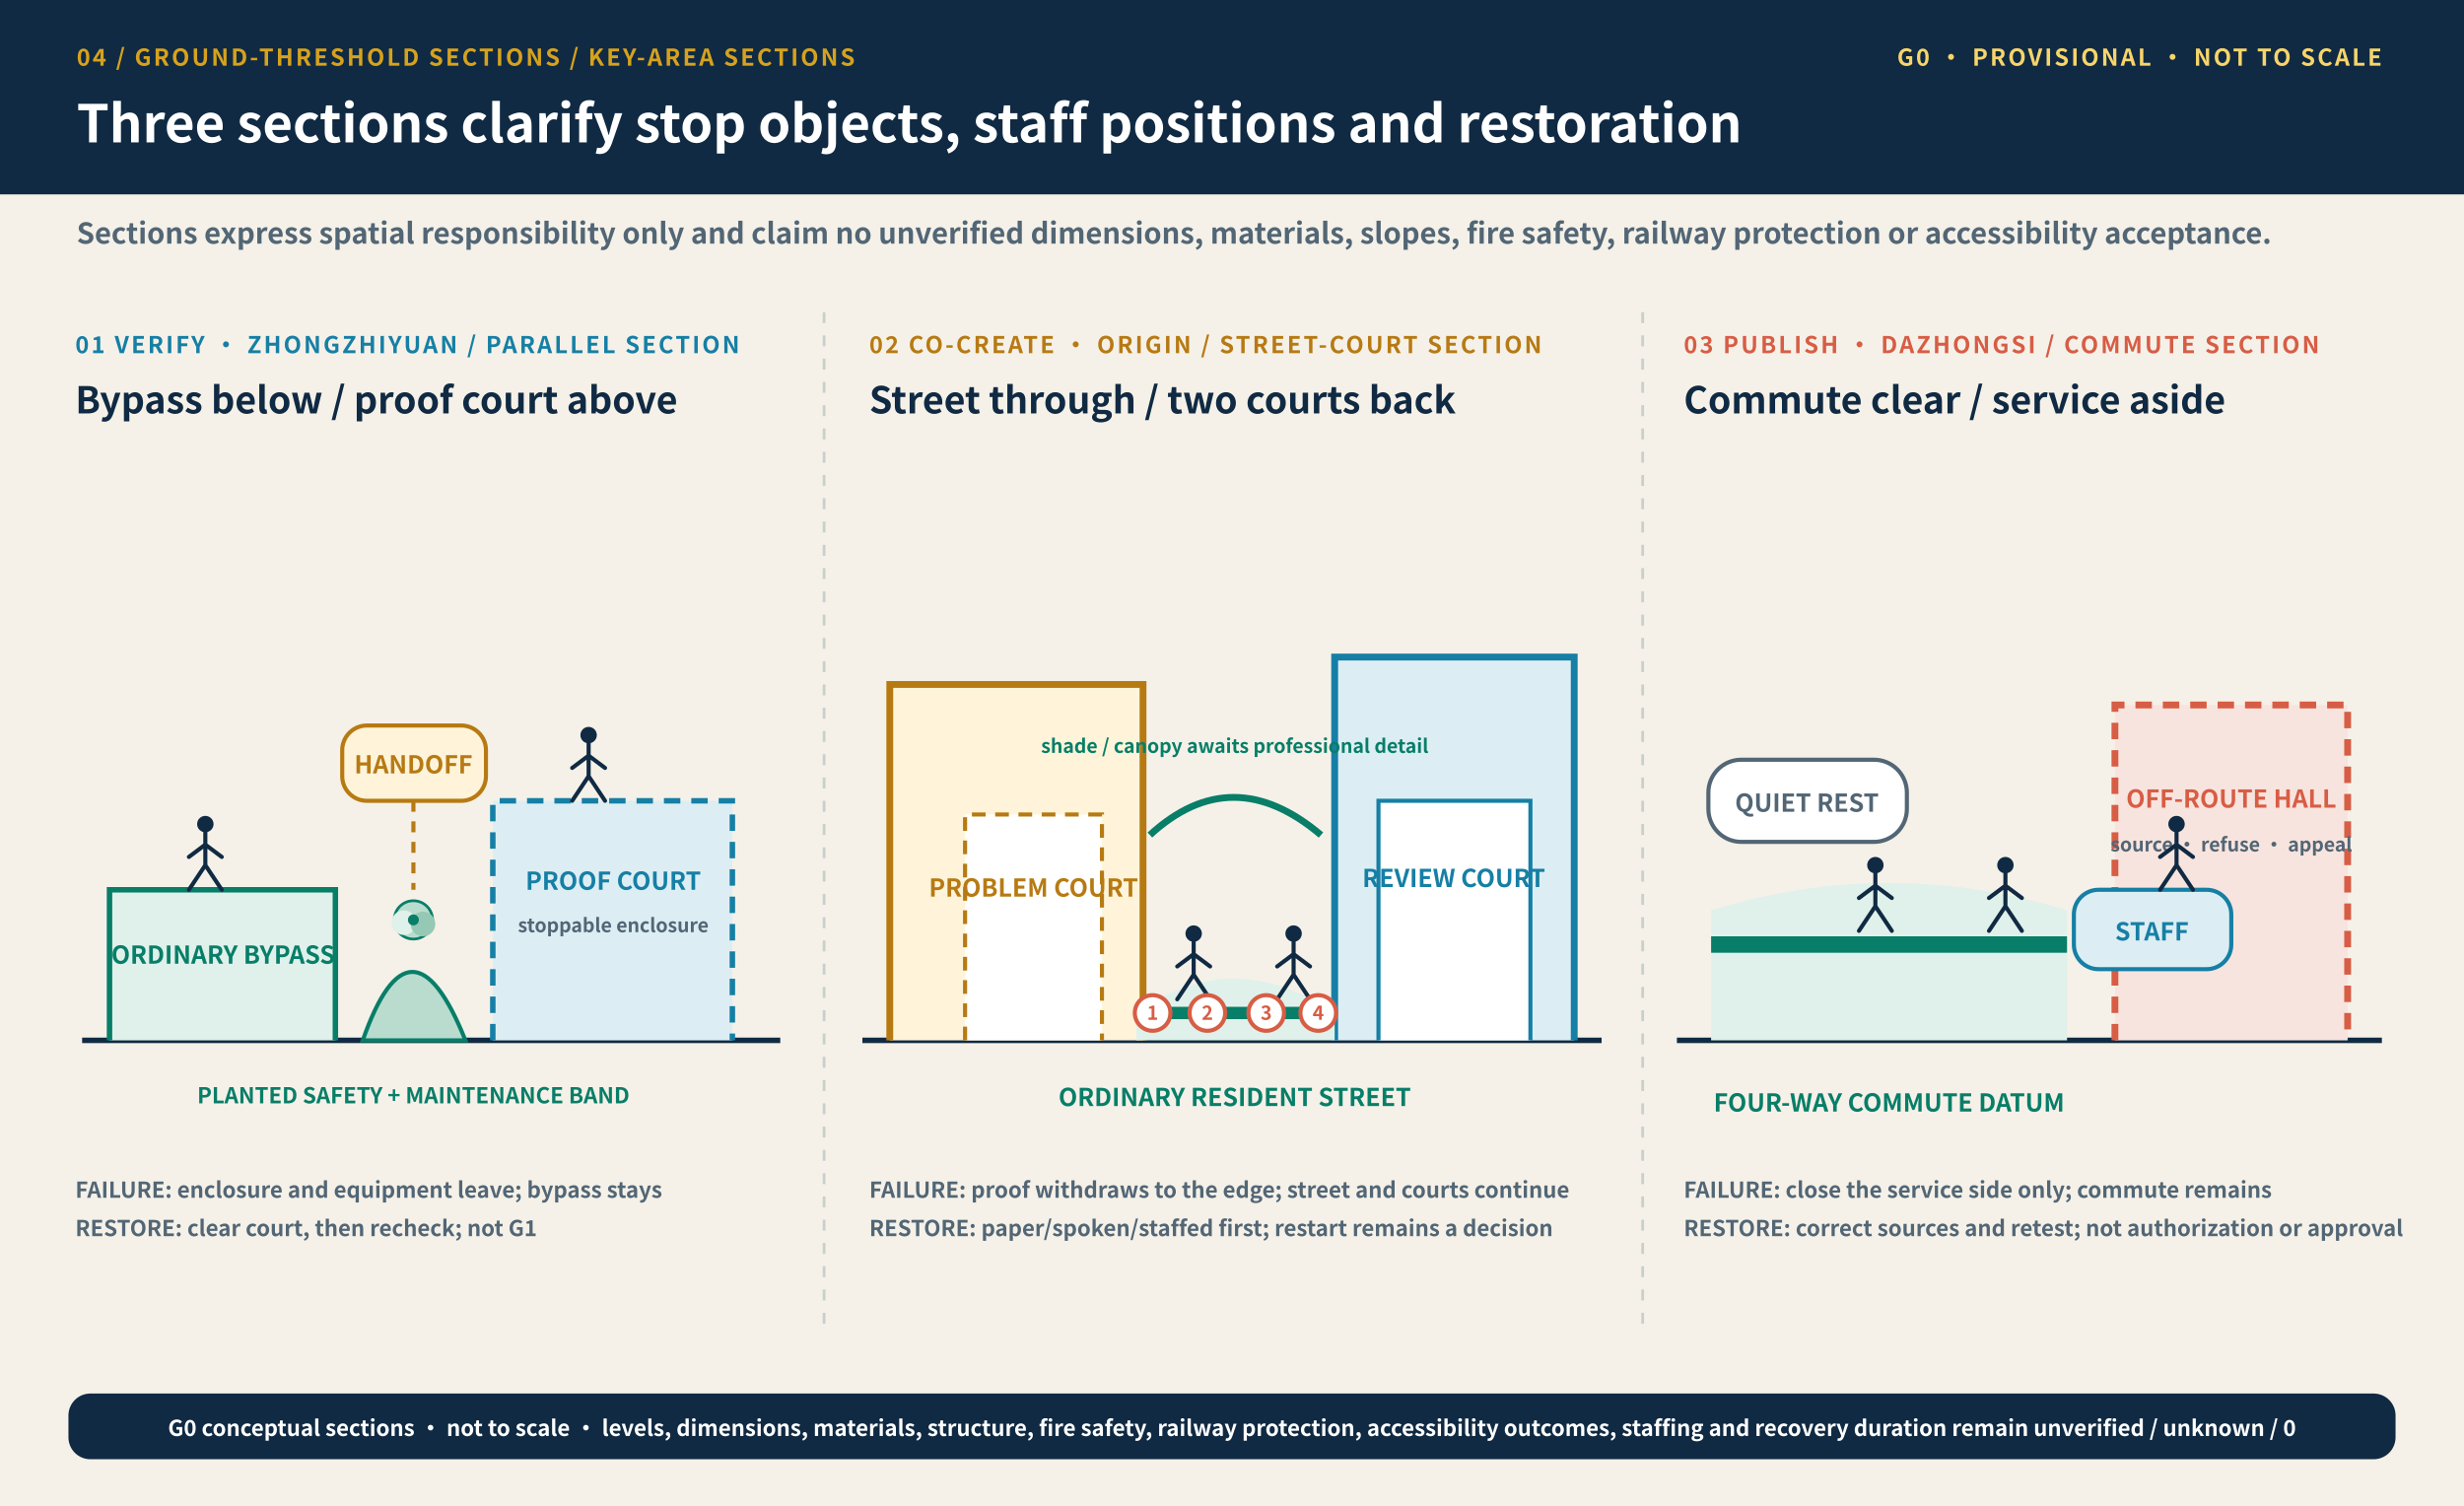
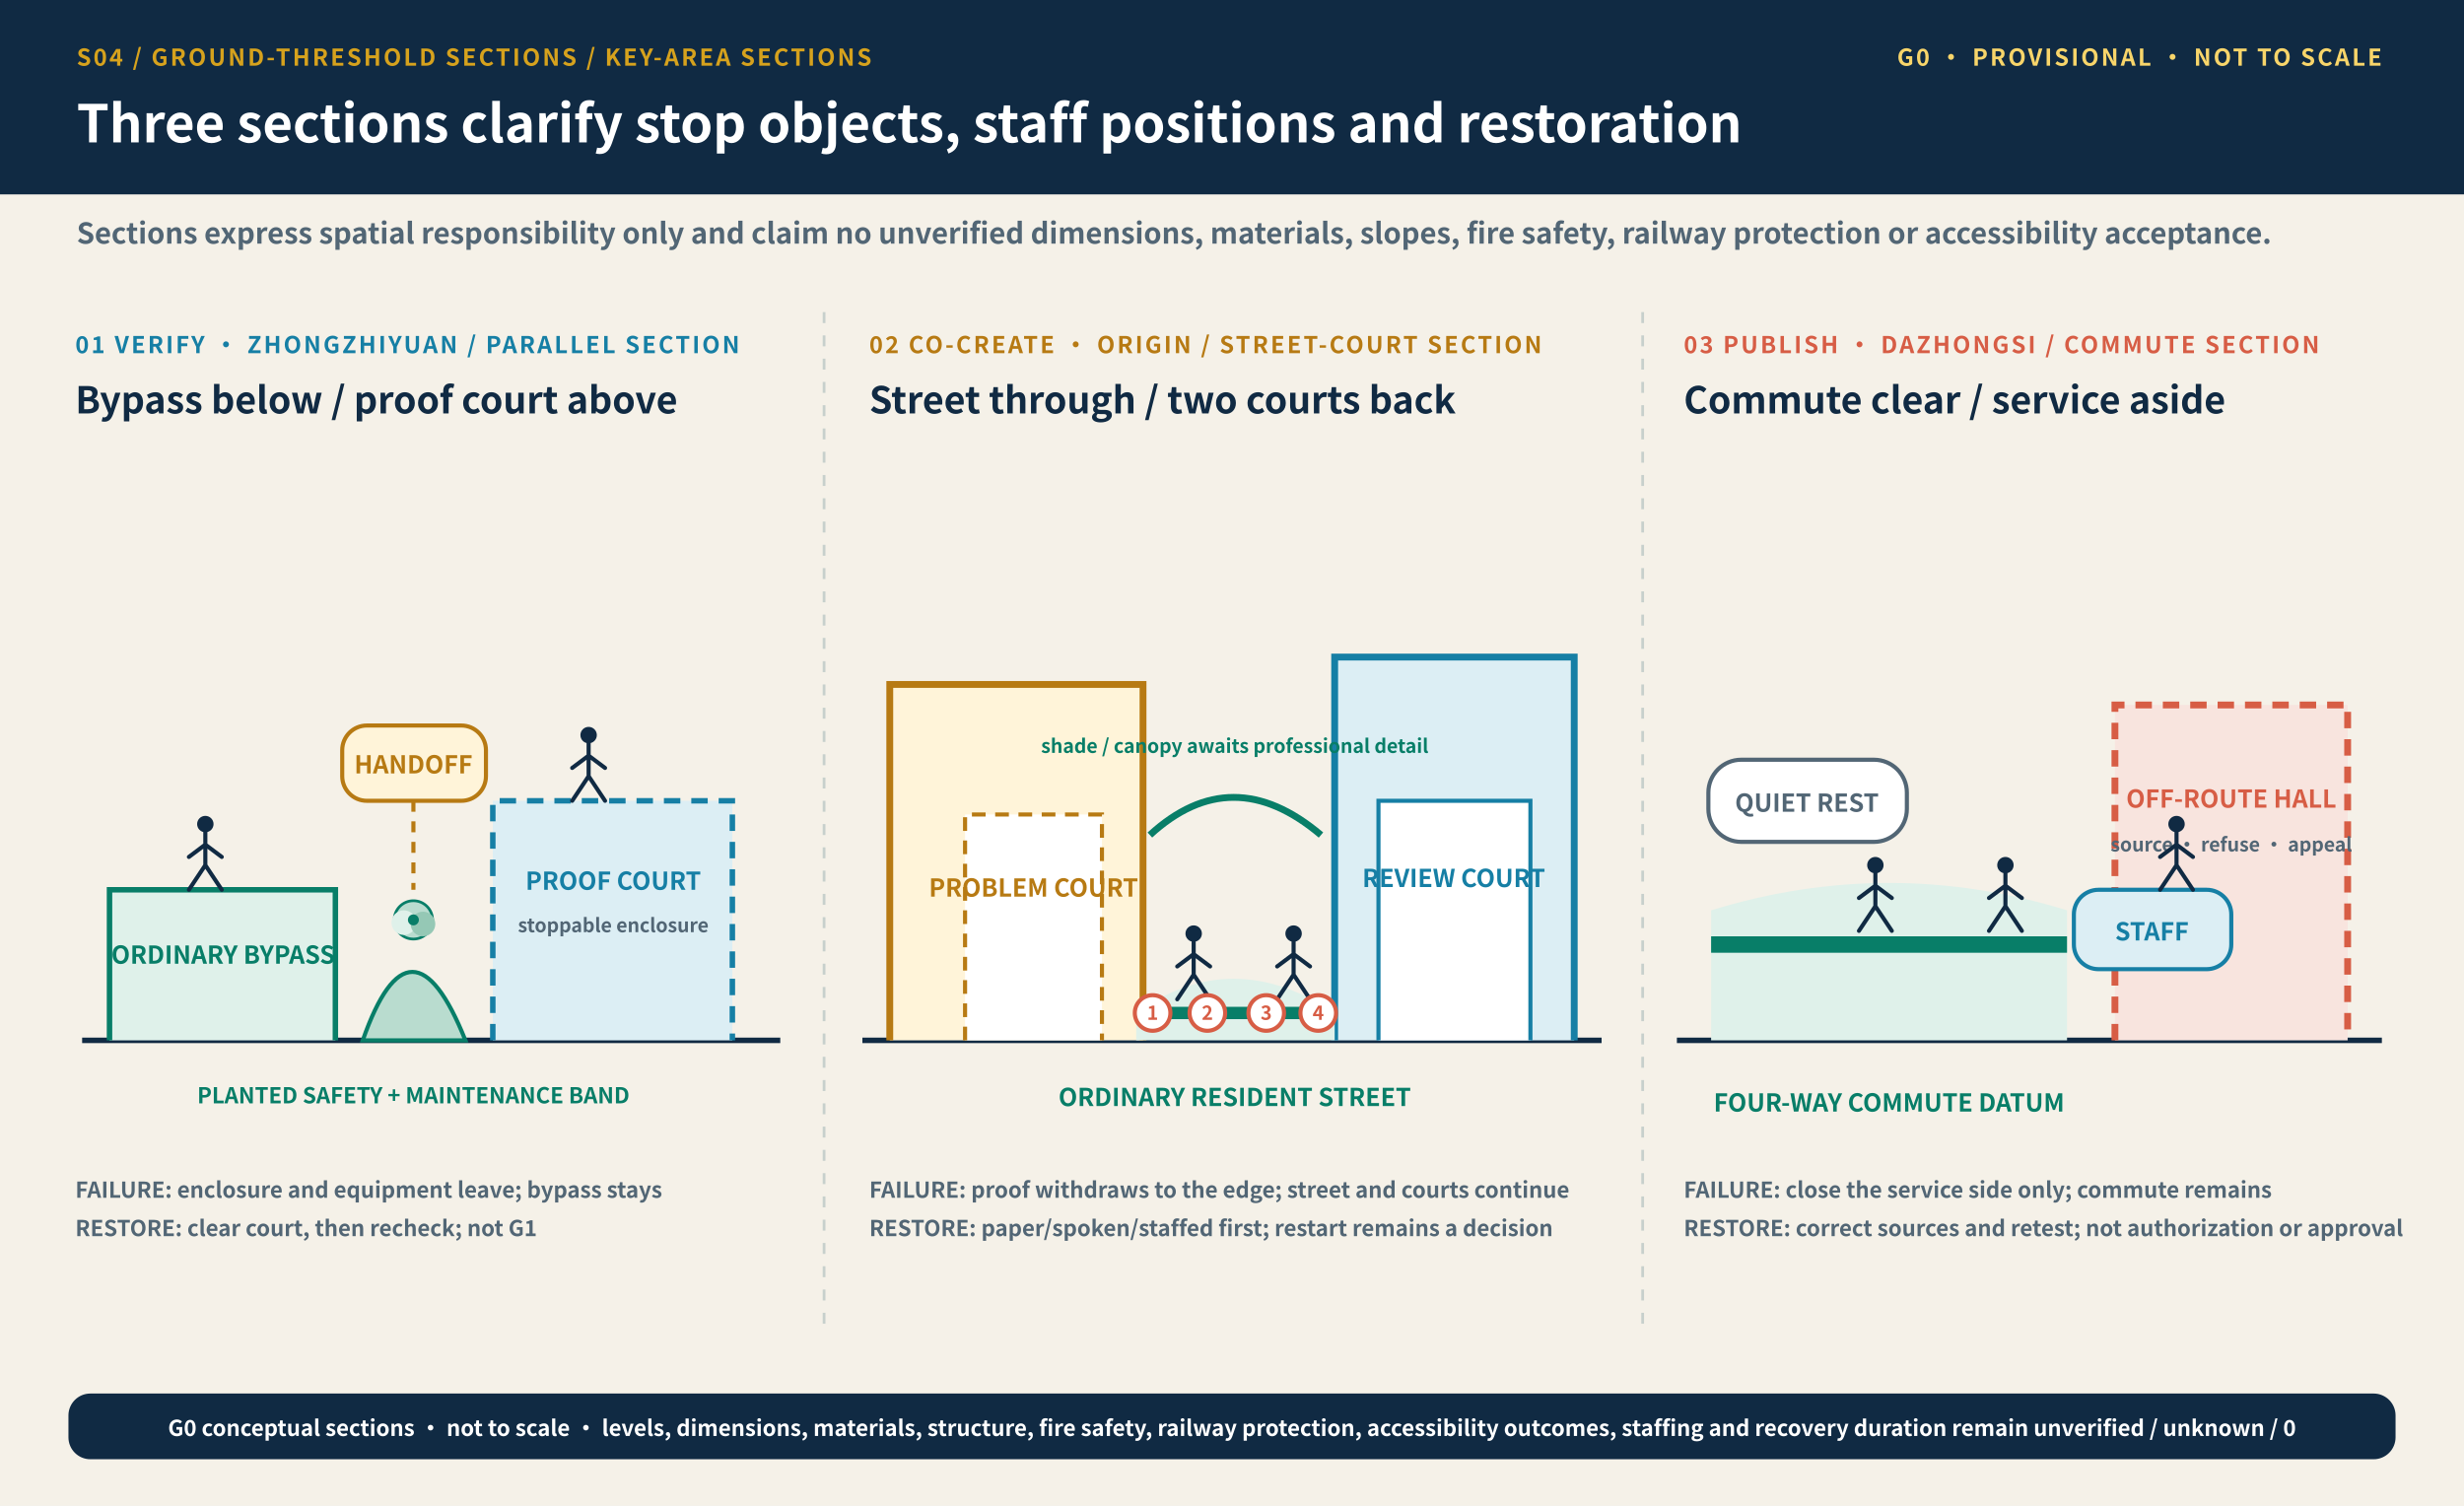
<svg xmlns="http://www.w3.org/2000/svg" width="1800" height="1100" viewBox="0 0 1800 1100" role="img" aria-labelledby="title desc">
  <defs>
    <style>.sans{font-family:"Microsoft YaHei","Noto Sans CJK SC","Segoe UI",Arial,sans-serif}.kicker{font-size:17px;font-weight:900;letter-spacing:1.6px}.head{font-size:38px;font-weight:900}.sub{font-size:21px;font-weight:650}.label{font-size:27px;font-weight:900}.body{font-size:21px;font-weight:760}.small{font-size:18px;font-weight:720}.micro{font-size:16px;font-weight:650}.tiny{font-size:14px;font-weight:650}.number{font-size:42px;font-weight:950}</style>
    <marker id="greenArrow" viewBox="0 0 16 16" refX="13" refY="8" markerWidth="8" markerHeight="8" orient="auto">
      <path d="M1 1 L15 8 L1 15 Z" fill="#087E68" />
    </marker>
    <marker id="blueArrow" viewBox="0 0 16 16" refX="13" refY="8" markerWidth="8" markerHeight="8" orient="auto">
      <path d="M1 1 L15 8 L1 15 Z" fill="#167FA5" />
    </marker>
    <marker id="coralArrow" viewBox="0 0 16 16" refX="13" refY="8" markerWidth="8" markerHeight="8" orient="auto">
      <path d="M1 1 L15 8 L1 15 Z" fill="#D75D45" />
    </marker>
  </defs>
  <rect width="1800" height="1100" fill="#F5F1E8" />
  <rect width="1800" height="142" fill="#102A43" />
-   <text x="56" y="48" class="sans kicker" fill="#D6A21D" text-anchor="start">04 / GROUND-THRESHOLD SECTIONS / KEY-AREA SECTIONS</text>
+   <text x="56" y="48" class="sans kicker" fill="#D6A21D" text-anchor="start">S04 / GROUND-THRESHOLD SECTIONS / KEY-AREA SECTIONS</text>
  <text x="56" y="104" class="sans head" fill="#FFFFFF" text-anchor="start">Three sections clarify stop objects, staff positions and restoration</text>
  <text x="1740" y="48" class="sans kicker" fill="#F8D56A" text-anchor="end">G0 · PROVISIONAL · NOT TO SCALE</text>
  <text x="56" y="178" class="sans sub" fill="#526675" text-anchor="start">Sections express spatial responsibility only and claim no unverified dimensions, materials, slopes, fire safety, railway protection or accessibility acceptance.</text>
  <line x1="602" y1="228" x2="602" y2="970" stroke="#C7D0CC" stroke-width="2" stroke-dasharray="8 9" />
  <line x1="1200" y1="228" x2="1200" y2="970" stroke="#C7D0CC" stroke-width="2" stroke-dasharray="8 9" />
  <text x="55" y="258" class="sans kicker" fill="#167FA5" text-anchor="start">01 VERIFY · ZHONGZHIYUAN / PARALLEL SECTION</text>
  <text x="55" y="302" class="sans label" fill="#102A43" text-anchor="start">Bypass below / proof court above</text>
  <line x1="60" y1="760" x2="570" y2="760" stroke="#102A43" stroke-width="4" />
  <path d="M80 760 L80 650 L245 650 L245 760" fill="#DFF1EA" stroke="#087E68" stroke-width="4" />
  <text x="163" y="704" class="sans small" fill="#087E68" text-anchor="middle">ORDINARY BYPASS</text>
  <path d="M360 760 L360 585 L535 585 L535 760" fill="#DCEEF4" stroke="#167FA5" stroke-width="4" stroke-dasharray="12 8" />
  <text x="448" y="650" class="sans small" fill="#167FA5" text-anchor="middle">PROOF COURT</text>
  <text x="448" y="681" class="sans tiny" fill="#526675" text-anchor="middle">stoppable enclosure</text>
  <path d="M265 760 Q300 660 340 760 Z" fill="#B9DCCF" stroke="#087E68" stroke-width="3" />
  <circle cx="302" cy="672" r="14" fill="#B9DCCF" stroke="#087E68" stroke-width="2" />
  <circle cx="295" cy="674" r="9" fill="#DFF1EA" />
  <circle cx="309" cy="675" r="9" fill="#95C8B5" />
  <circle cx="302" cy="672" r="4" fill="#087E68" />
  <text x="302" y="806" class="sans micro" fill="#087E68" text-anchor="middle">PLANTED SAFETY + MAINTENANCE BAND</text>
  <rect x="250" y="530" width="105" height="55" rx="18" fill="#FFF4D9" stroke="#B77A13" stroke-width="3" />
  <text x="302" y="565" class="sans small" fill="#B77A13" text-anchor="middle">HANDOFF</text>
  <line x1="302" y1="585" x2="302" y2="650" stroke="#B77A13" stroke-width="3" stroke-dasharray="8 7" />
  <circle cx="150" cy="602" r="6" fill="#102A43" />
  <path d="M150 608 L150 632 M150 617 L138 626 M150 617 L162 626 M150 632 L138 650 M150 632 L162 650" stroke="#102A43" stroke-width="3" stroke-linecap="round" fill="none" />
  <circle cx="430" cy="537" r="6" fill="#102A43" />
  <path d="M430 543 L430 567 M430 552 L418 561 M430 552 L442 561 M430 567 L418 585 M430 567 L442 585" stroke="#102A43" stroke-width="3" stroke-linecap="round" fill="none" />
  <text x="55" y="875" class="sans micro" fill="#526675" text-anchor="start">
    <tspan x="55" dy="0">FAILURE: enclosure and equipment leave; bypass stays</tspan>
    <tspan x="55" dy="28">RESTORE: clear court, then recheck; not G1</tspan>
  </text>
  <text x="635" y="258" class="sans kicker" fill="#B77A13" text-anchor="start">02 CO-CREATE · ORIGIN / STREET-COURT SECTION</text>
  <text x="635" y="302" class="sans label" fill="#102A43" text-anchor="start">Street through / two courts back</text>
  <line x1="630" y1="760" x2="1170" y2="760" stroke="#102A43" stroke-width="4" />
  <path d="M650 760 L650 500 L835 500 L835 760" fill="#FFF4D9" stroke="#B77A13" stroke-width="5" />
  <path d="M705 760 L705 595 L805 595 L805 760" fill="#FFFFFF" stroke="#B77A13" stroke-width="3" stroke-dasharray="10 7" />
  <text x="755" y="655" class="sans small" fill="#B77A13" text-anchor="middle">PROBLEM COURT</text>
  <path d="M975 760 L975 480 L1150 480 L1150 760" fill="#DCEEF4" stroke="#167FA5" stroke-width="5" />
  <path d="M1007 760 L1007 585 L1118 585 L1118 760" fill="#FFFFFF" stroke="#167FA5" stroke-width="3" />
  <text x="1062" y="648" class="sans small" fill="#167FA5" text-anchor="middle">REVIEW COURT</text>
  <path d="M830 740 Q900 690 975 740 L975 760 L830 760 Z" fill="#DFF1EA" />
  <line x1="830" y1="740" x2="975" y2="740" stroke="#087E68" stroke-width="9" />
  <text x="902" y="808" class="sans small" fill="#087E68" text-anchor="middle">ORDINARY RESIDENT STREET</text>
  <path d="M840 610 Q900 555 965 610" fill="none" stroke="#087E68" stroke-width="5" />
  <text x="902" y="550" class="sans tiny" fill="#087E68" text-anchor="middle">shade / canopy awaits professional detail</text>
  <circle cx="872" cy="682" r="6" fill="#102A43" />
  <path d="M872 688 L872 712 M872 697 L860 706 M872 697 L884 706 M872 712 L860 730 M872 712 L884 730" stroke="#102A43" stroke-width="3" stroke-linecap="round" fill="none" />
  <circle cx="945" cy="682" r="6" fill="#102A43" />
  <path d="M945 688 L945 712 M945 697 L933 706 M945 697 L957 706 M945 712 L933 730 M945 712 L957 730" stroke="#102A43" stroke-width="3" stroke-linecap="round" fill="none" />
  <circle cx="842" cy="740" r="13" fill="#FFFFFF" stroke="#D75D45" stroke-width="3" />
  <text x="842" y="745" class="sans tiny" fill="#D75D45" text-anchor="middle">1</text>
  <circle cx="882" cy="740" r="13" fill="#FFFFFF" stroke="#D75D45" stroke-width="3" />
  <text x="882" y="745" class="sans tiny" fill="#D75D45" text-anchor="middle">2</text>
  <circle cx="925" cy="740" r="13" fill="#FFFFFF" stroke="#D75D45" stroke-width="3" />
  <text x="925" y="745" class="sans tiny" fill="#D75D45" text-anchor="middle">3</text>
  <circle cx="963" cy="740" r="13" fill="#FFFFFF" stroke="#D75D45" stroke-width="3" />
  <text x="963" y="745" class="sans tiny" fill="#D75D45" text-anchor="middle">4</text>
  <text x="635" y="875" class="sans micro" fill="#526675" text-anchor="start">
    <tspan x="635" dy="0">FAILURE: proof withdraws to the edge; street and courts continue</tspan>
    <tspan x="635" dy="28">RESTORE: paper/spoken/staffed first; restart remains a decision</tspan>
  </text>
  <text x="1230" y="258" class="sans kicker" fill="#D75D45" text-anchor="start">03 PUBLISH · DAZHONGSI / COMMUTE SECTION</text>
  <text x="1230" y="302" class="sans label" fill="#102A43" text-anchor="start">Commute clear / service aside</text>
  <line x1="1225" y1="760" x2="1740" y2="760" stroke="#102A43" stroke-width="4" />
  <path d="M1250 760 L1250 665 Q1380 625 1510 665 L1510 760 Z" fill="#DFF1EA" />
  <line x1="1250" y1="690" x2="1510" y2="690" stroke="#087E68" stroke-width="12" />
  <text x="1380" y="812" class="sans small" fill="#087E68" text-anchor="middle">FOUR-WAY COMMUTE DATUM</text>
  <path d="M1545 760 L1545 515 L1715 515 L1715 760" fill="#F8E4DE" stroke="#D75D45" stroke-width="5" stroke-dasharray="12 8" />
  <text x="1630" y="590" class="sans small" fill="#D75D45" text-anchor="middle">OFF-ROUTE HALL</text>
  <text x="1630" y="622" class="sans tiny" fill="#526675" text-anchor="middle">source · refuse · appeal</text>
  <rect x="1515" y="650" width="115" height="58" rx="18" fill="#DCEEF4" stroke="#167FA5" stroke-width="3" />
  <text x="1572" y="687" class="sans small" fill="#167FA5" text-anchor="middle">STAFF</text>
  <rect x="1248" y="555" width="145" height="60" rx="24" fill="#FFFFFF" stroke="#526675" stroke-width="3" />
  <text x="1320" y="593" class="sans small" fill="#526675" text-anchor="middle">QUIET REST</text>
  <circle cx="1370" cy="632" r="6" fill="#102A43" />
  <path d="M1370 638 L1370 662 M1370 647 L1358 656 M1370 647 L1382 656 M1370 662 L1358 680 M1370 662 L1382 680" stroke="#102A43" stroke-width="3" stroke-linecap="round" fill="none" />
  <circle cx="1465" cy="632" r="6" fill="#102A43" />
  <path d="M1465 638 L1465 662 M1465 647 L1453 656 M1465 647 L1477 656 M1465 662 L1453 680 M1465 662 L1477 680" stroke="#102A43" stroke-width="3" stroke-linecap="round" fill="none" />
  <circle cx="1590" cy="602" r="6" fill="#102A43" />
  <path d="M1590 608 L1590 632 M1590 617 L1578 626 M1590 617 L1602 626 M1590 632 L1578 650 M1590 632 L1602 650" stroke="#102A43" stroke-width="3" stroke-linecap="round" fill="none" />
  <text x="1230" y="875" class="sans micro" fill="#526675" text-anchor="start">
    <tspan x="1230" dy="0">FAILURE: close the service side only; commute remains</tspan>
    <tspan x="1230" dy="28">RESTORE: correct sources and retest; not authorization or approval</tspan>
  </text>
  <rect x="50" y="1018" width="1700" height="48" rx="16" fill="#102A43" />
  <text x="900" y="1049" class="sans micro" fill="#FFFFFF" text-anchor="middle">G0 conceptual sections · not to scale · levels, dimensions, materials, structure, fire safety, railway protection, accessibility outcomes, staffing and recovery duration remain unverified / unknown / 0</text>
</svg>
